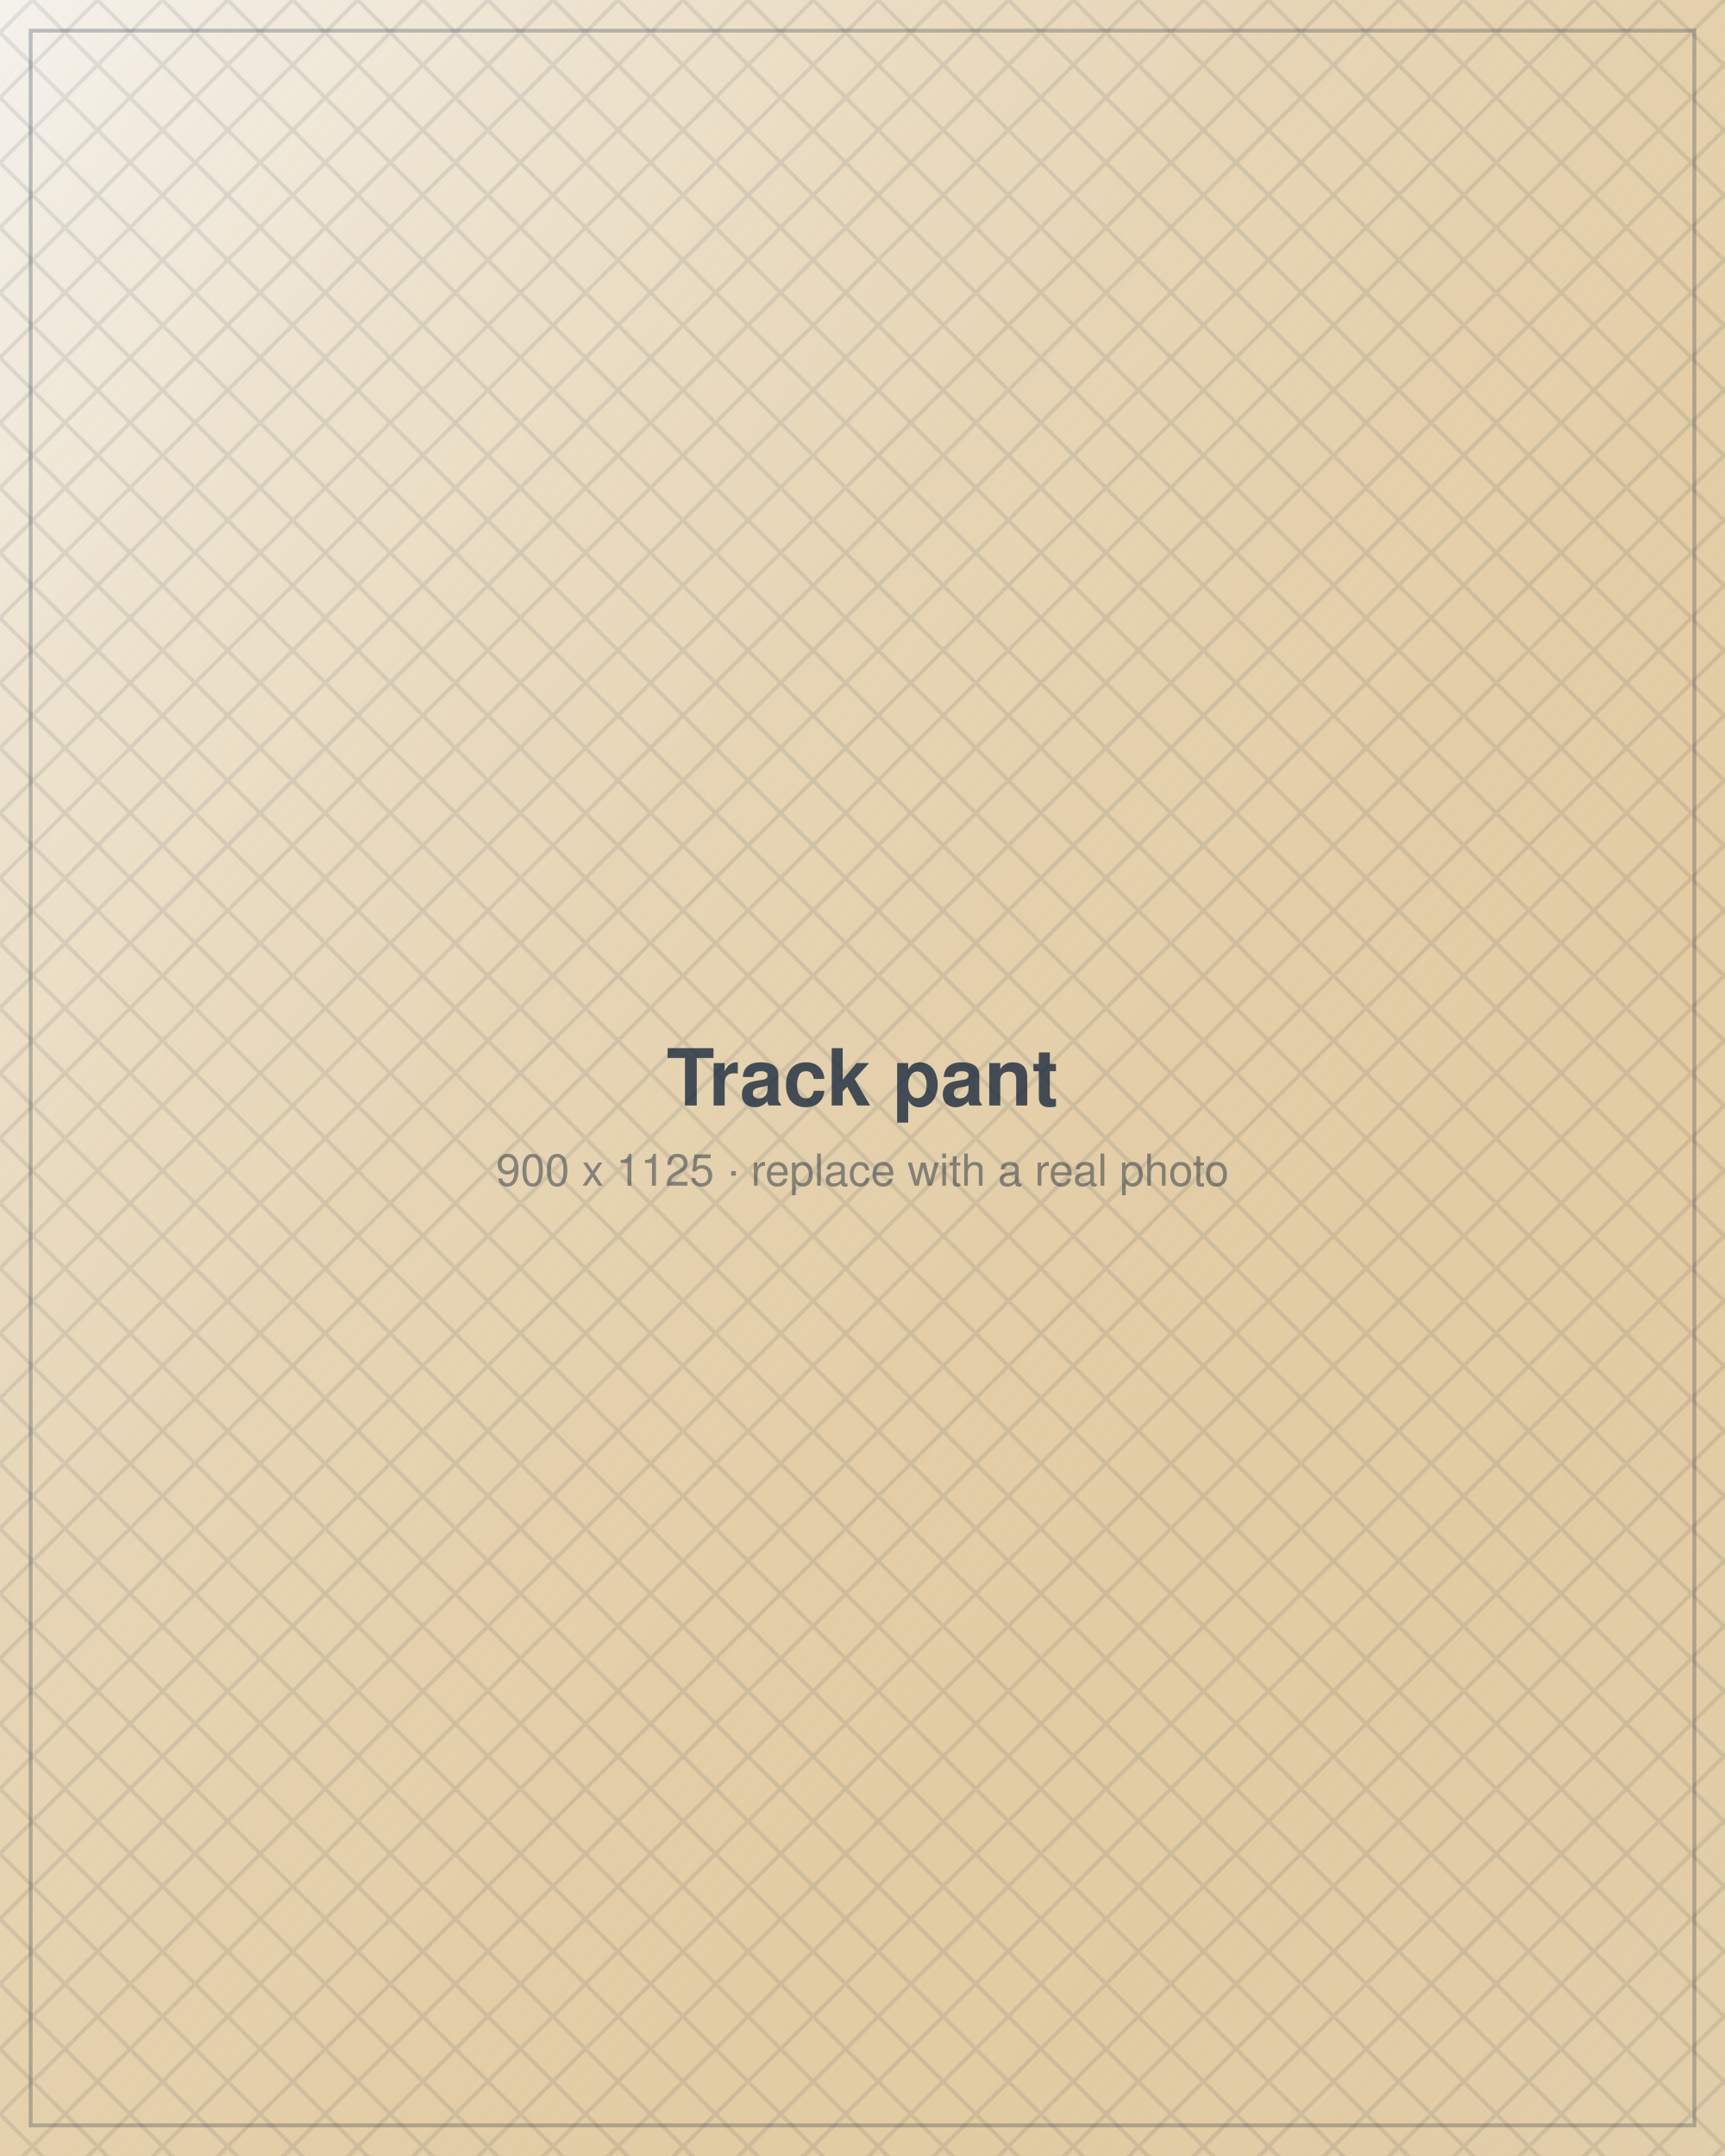
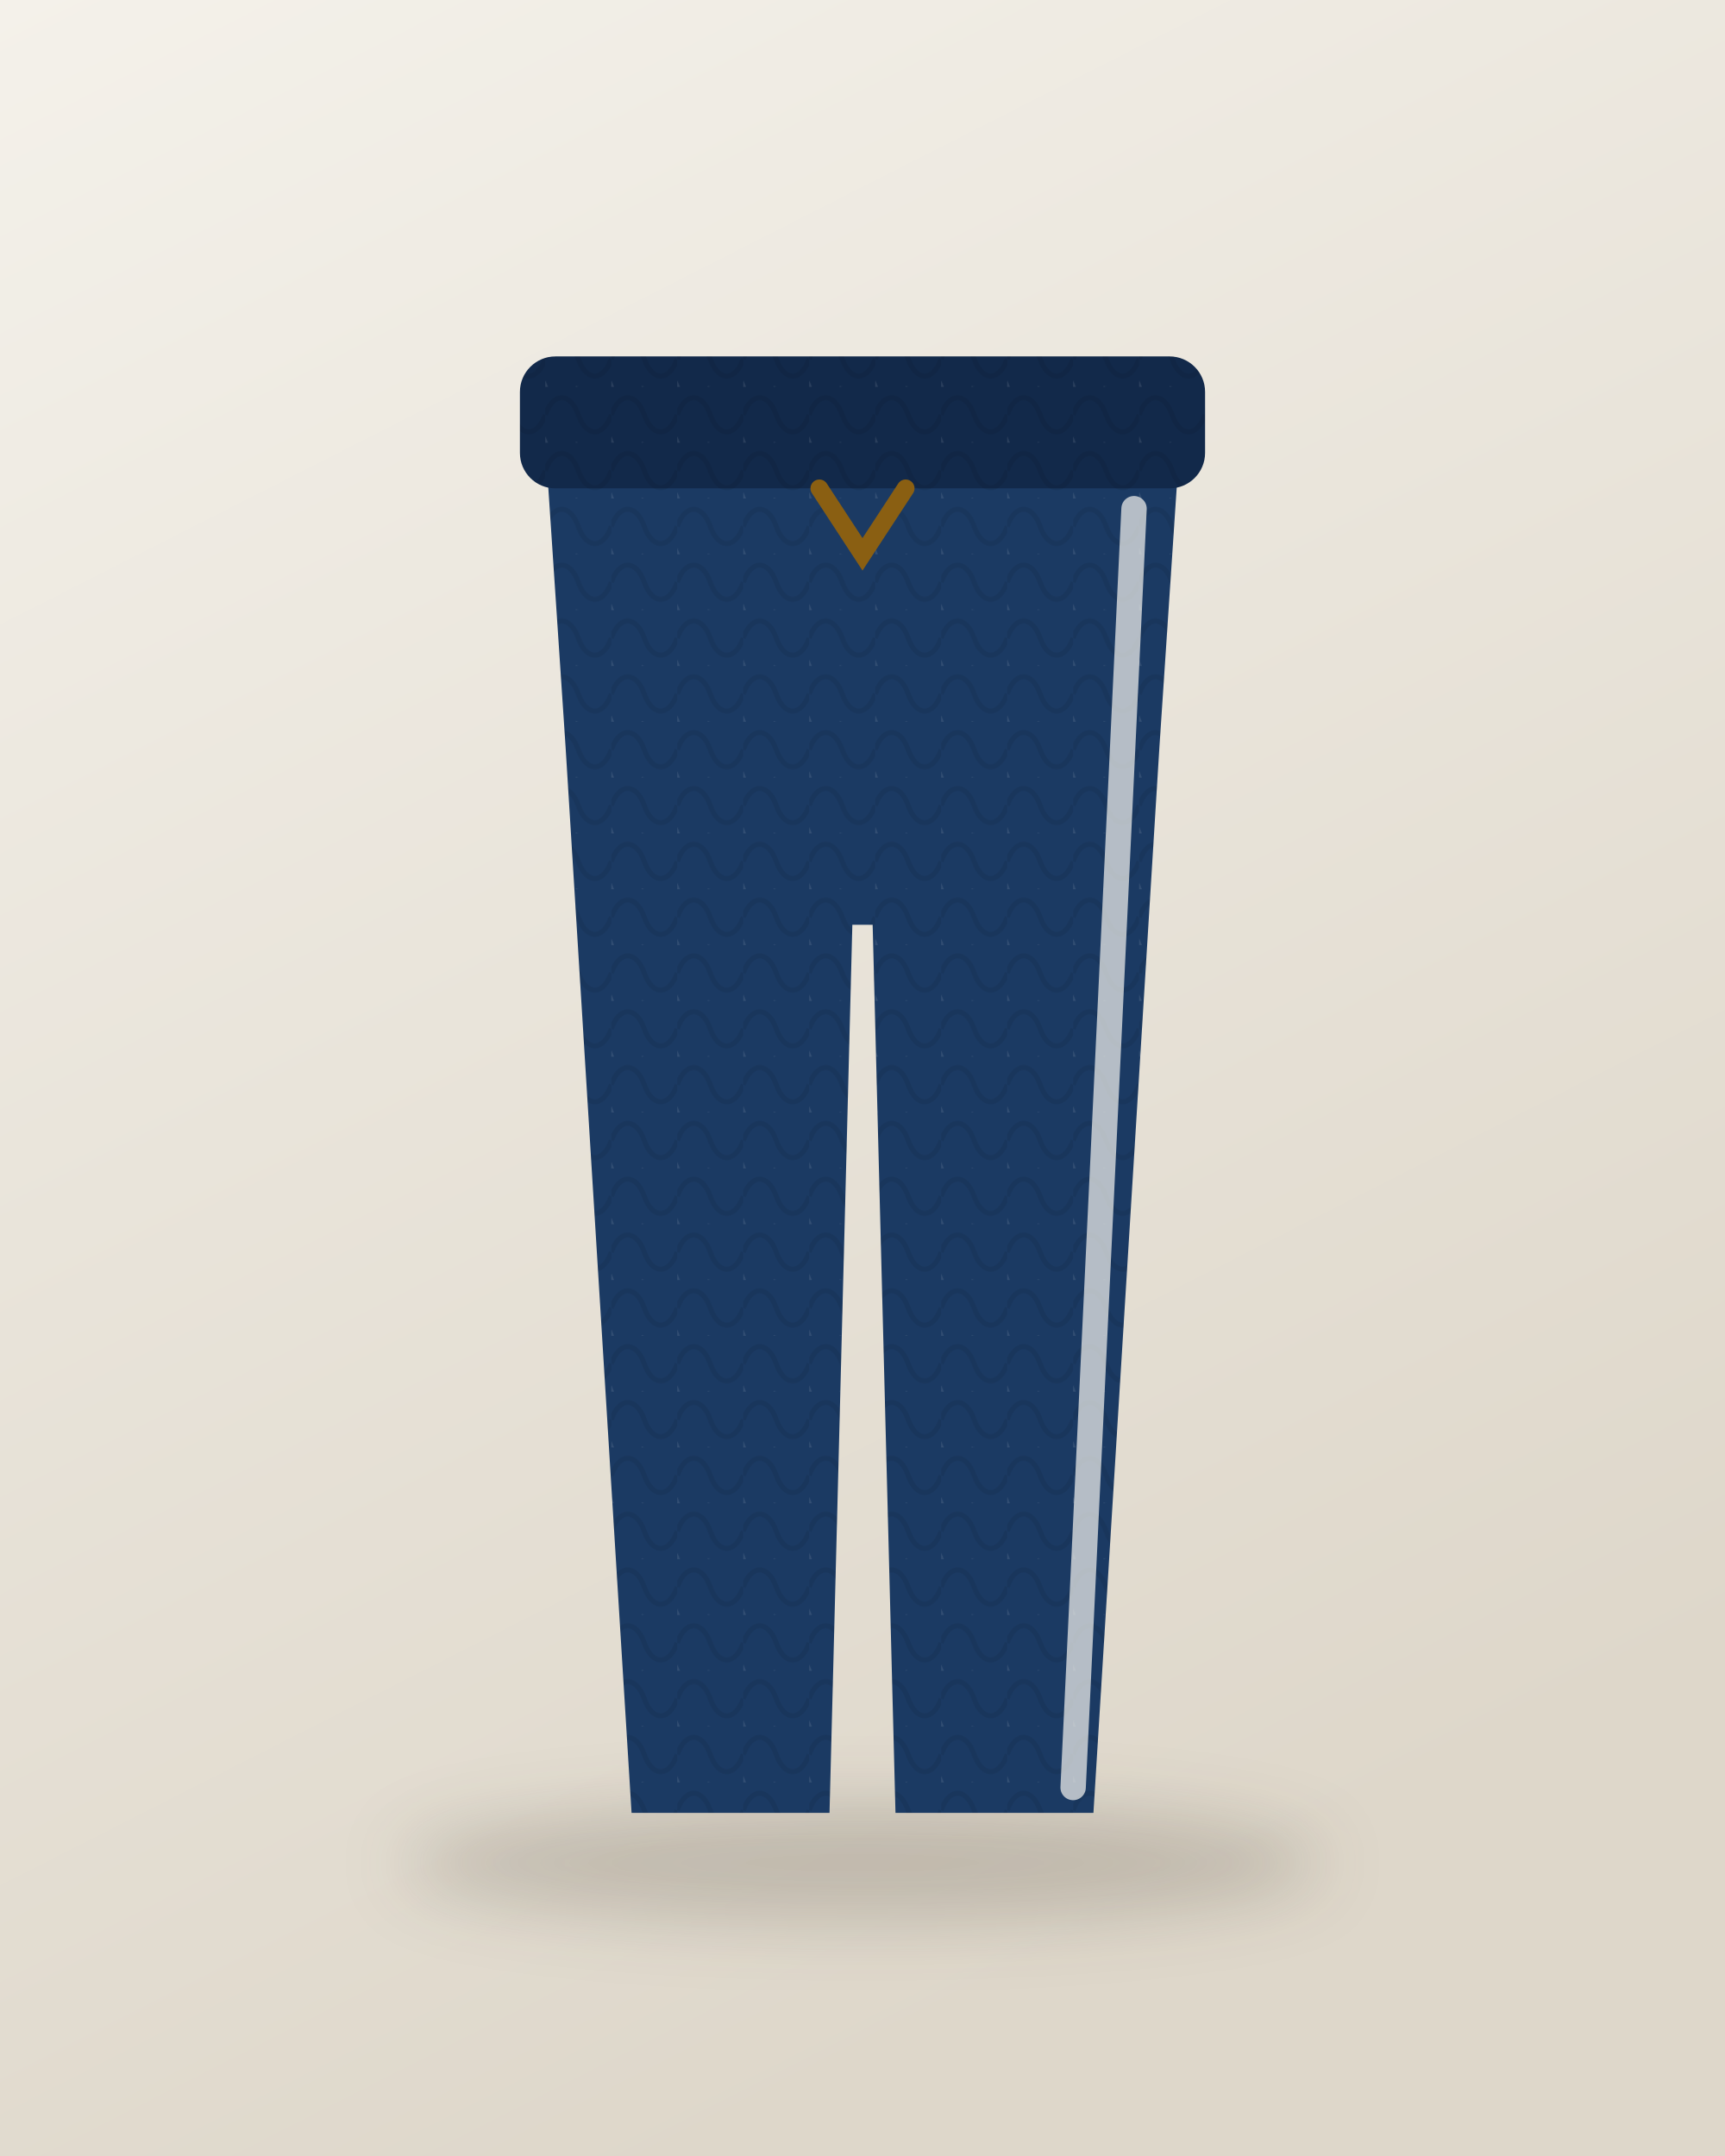
- <svg xmlns="http://www.w3.org/2000/svg" viewBox="0 0 900 1125" width="900" height="1125" role="img" aria-label="Track pant placeholder image">
+ <svg xmlns="http://www.w3.org/2000/svg" viewBox="0 0 900 1125" width="900" height="1125" role="img" aria-label="Illustration of a straight-fit track pant in navy">
  <defs>
-     <pattern id="knit" width="24" height="24" patternUnits="userSpaceOnUse" patternTransform="rotate(45)">
-       <path d="M0 12h24M12 0v24" stroke="#0E2038" stroke-opacity="0.10" stroke-width="2" />
+     <linearGradient id="bg" x1="0" y1="0" x2="0.4" y2="1">
+       <stop offset="0%" stop-color="#f4f1ea" />
+       <stop offset="100%" stop-color="#ded7ca" />
+     </linearGradient>
+     <pattern id="knit" width="26" height="22" patternUnits="userSpaceOnUse">
+       <path d="M0 11c3.2-9 9.8-9 13 0 3.2 9 9.8 9 13 0" fill="none" stroke="#000" stroke-opacity="0.07" stroke-width="2" />
+       <path d="M-13 22c3.2-9 9.8-9 13 0 3.2 9 9.8 9 13 0" fill="none" stroke="#fff" stroke-opacity="0.10" stroke-width="2" />
    </pattern>
-     <linearGradient id="fade" x1="0" y1="0" x2="1" y2="1">
-       <stop offset="0%" stop-color="#F5F2EC" />
-       <stop offset="100%" stop-color="#C8912B" stop-opacity="0.35" />
-     </linearGradient>
+     <filter id="soft" x="-30%" y="-60%" width="160%" height="220%">
+       <feGaussianBlur stdDeviation="18" />
+     </filter>
  </defs>
-   <rect width="900" height="1125" fill="url(#fade)" />
-   <rect width="900" height="1125" fill="url(#knit)" />
-   <rect x="16" y="16" width="868" height="1093" fill="none" stroke="#0E2038" stroke-opacity="0.25" stroke-width="2" />
-   <text x="50%" y="50%" fill="#0E2038" fill-opacity="0.75" font-family="Segoe UI, Helvetica, Arial, sans-serif" font-size="41" font-weight="600" text-anchor="middle" dominant-baseline="middle">Track pant</text>
-   <text x="50%" y="611" fill="#0E2038" fill-opacity="0.45" font-family="Segoe UI, Helvetica, Arial, sans-serif" font-size="23" text-anchor="middle" dominant-baseline="middle">900 x 1125 · replace with a real photo</text>
+   <rect width="900" height="1125" fill="url(#bg)" />
+   <ellipse cx="450" cy="972" rx="240" ry="30" fill="#3b3226" opacity="0.20" filter="url(#soft)" />
+   <g transform="translate(284.5 231) scale(1.324)">
+     <path d="M0 0H250L242 120L216 540 H138 L129 190L121 190L112 540 H34 L8 120Z" fill="#1b3a63" />
+     <path d="M0 0H250L242 120L216 540 H138 L129 190L121 190L112 540 H34 L8 120Z" fill="url(#knit)" />
+     <rect x="-10" y="-34" width="270" height="52" rx="14" fill="#12294a" />
+     <rect x="-10" y="-34" width="270" height="52" rx="14" fill="url(#knit)" />
+     <path d="M108 18l17 26 17-26" fill="none" stroke="#8a5f12" stroke-width="7" stroke-linecap="round" />
+     <path d="M232 26 L208 530" stroke="#f7f5f0" stroke-opacity="0.7" stroke-width="10" stroke-linecap="round" />
+   </g>
</svg>
